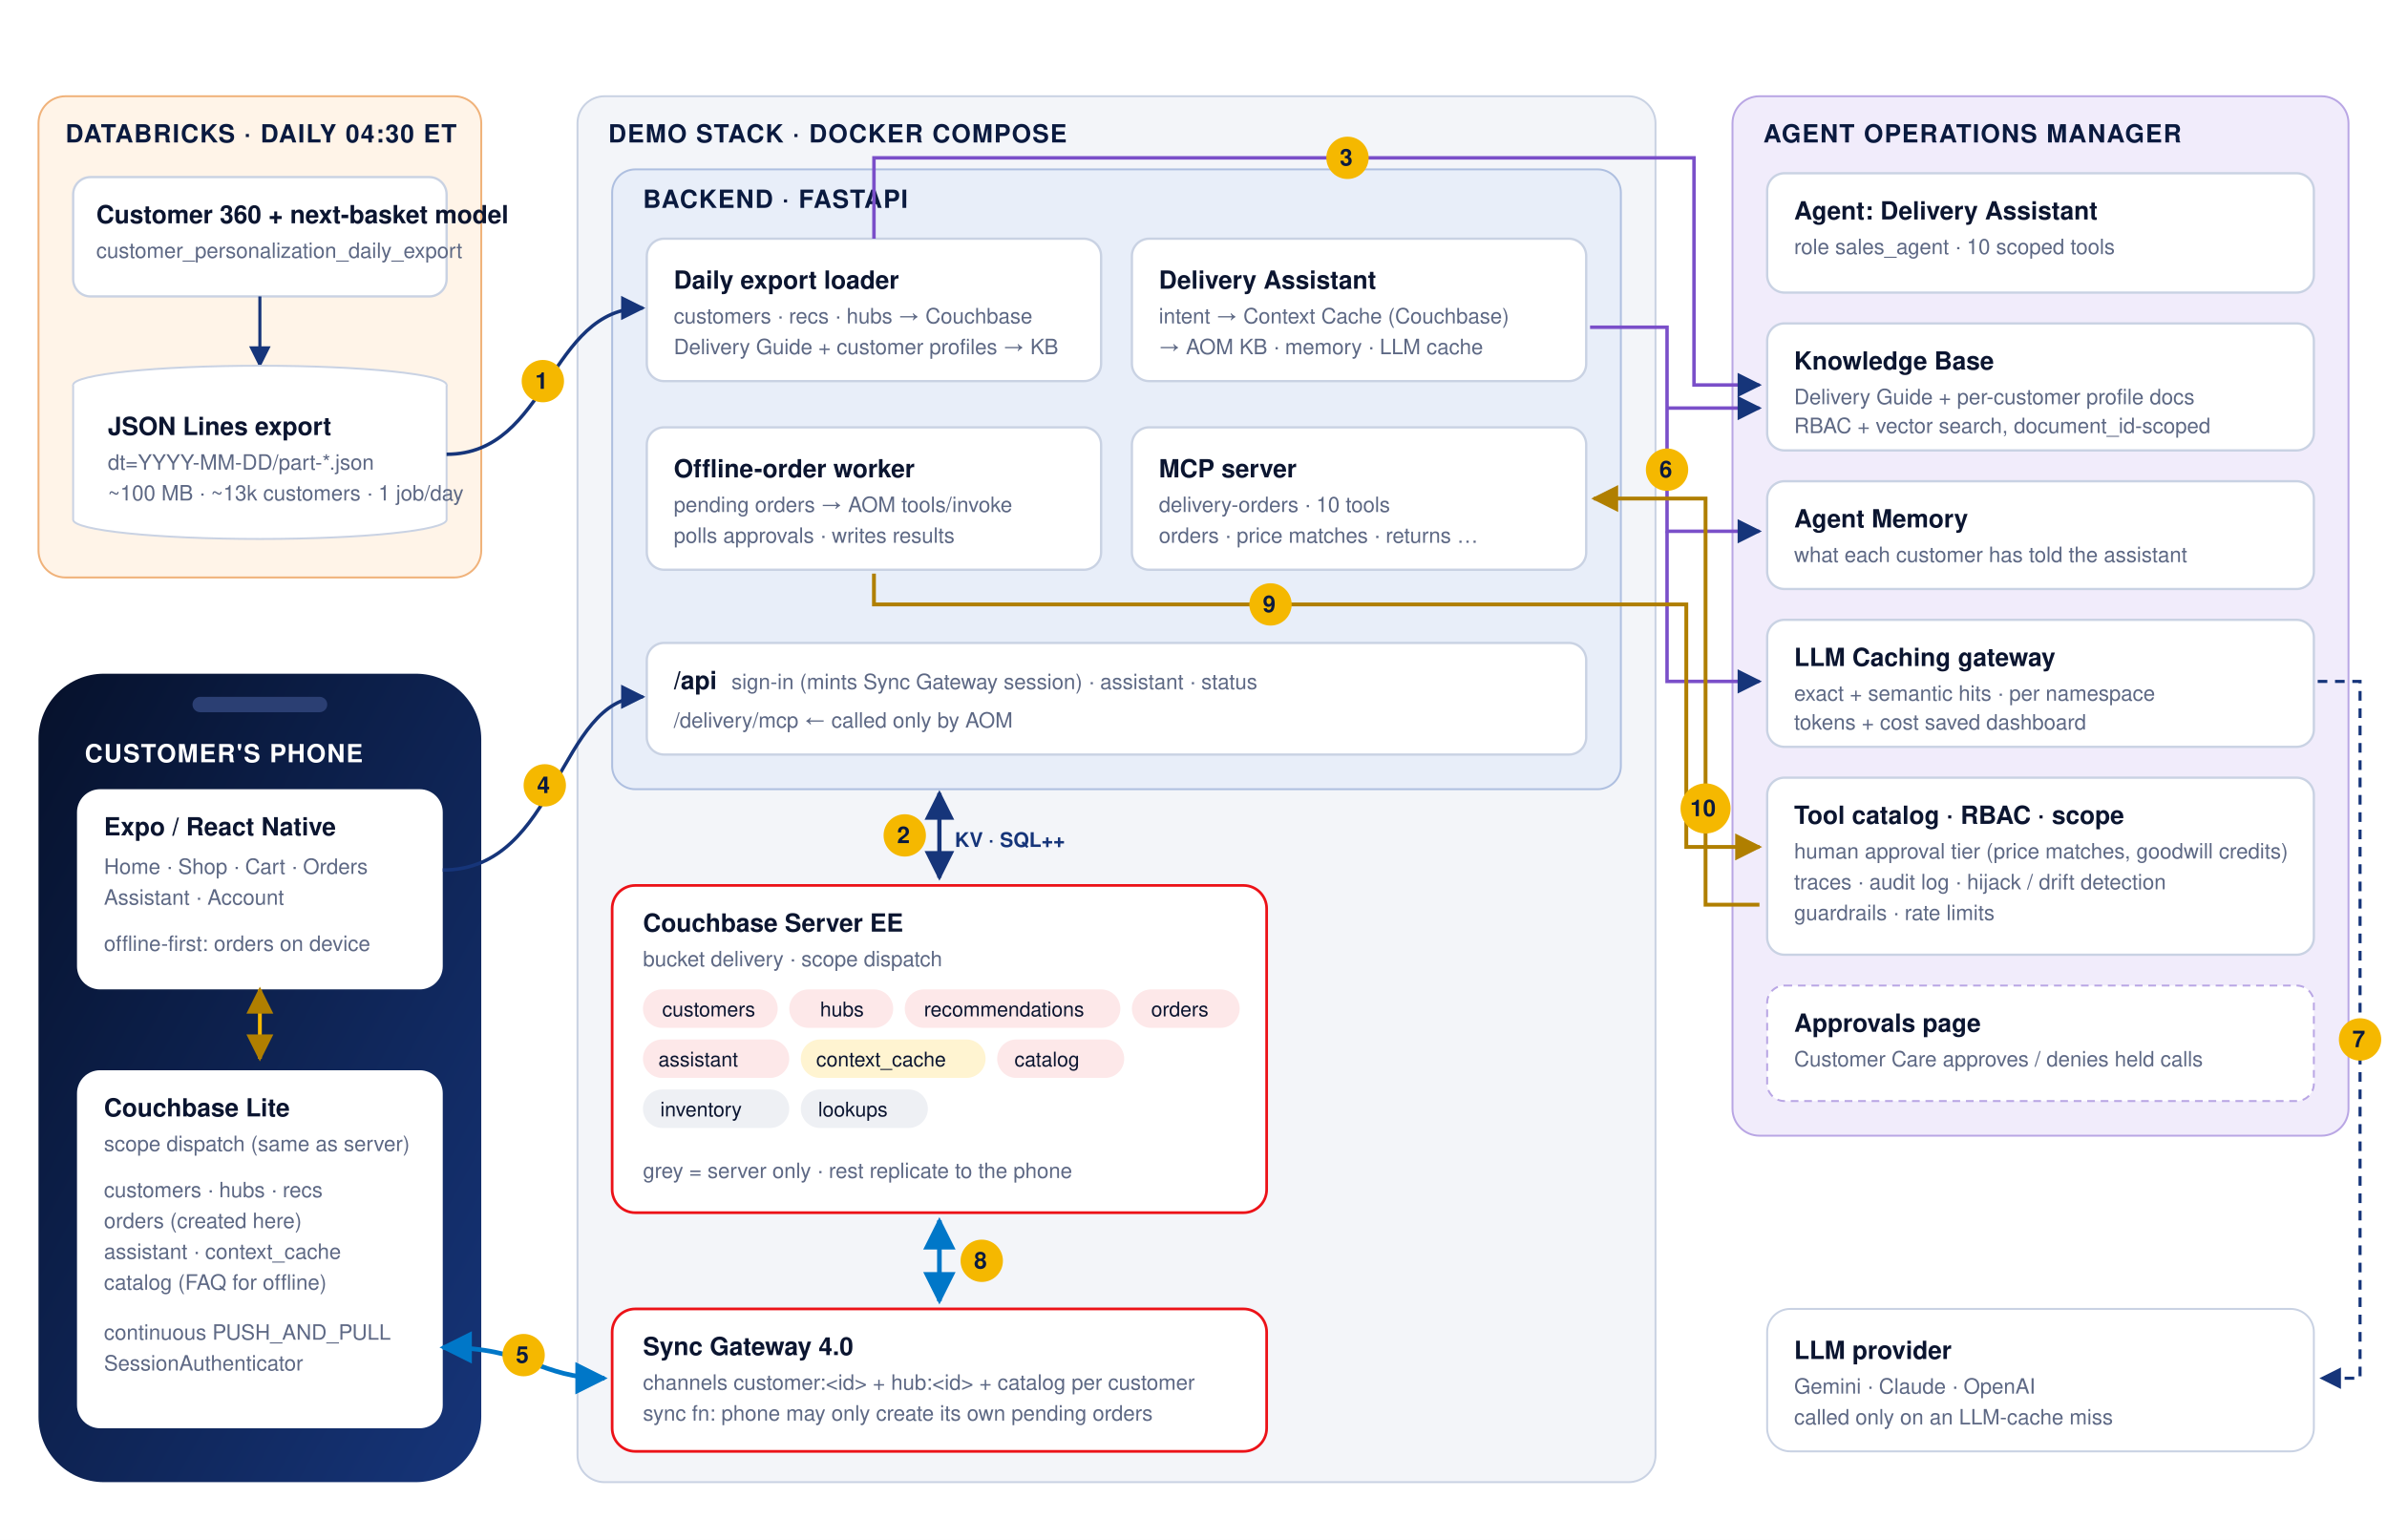
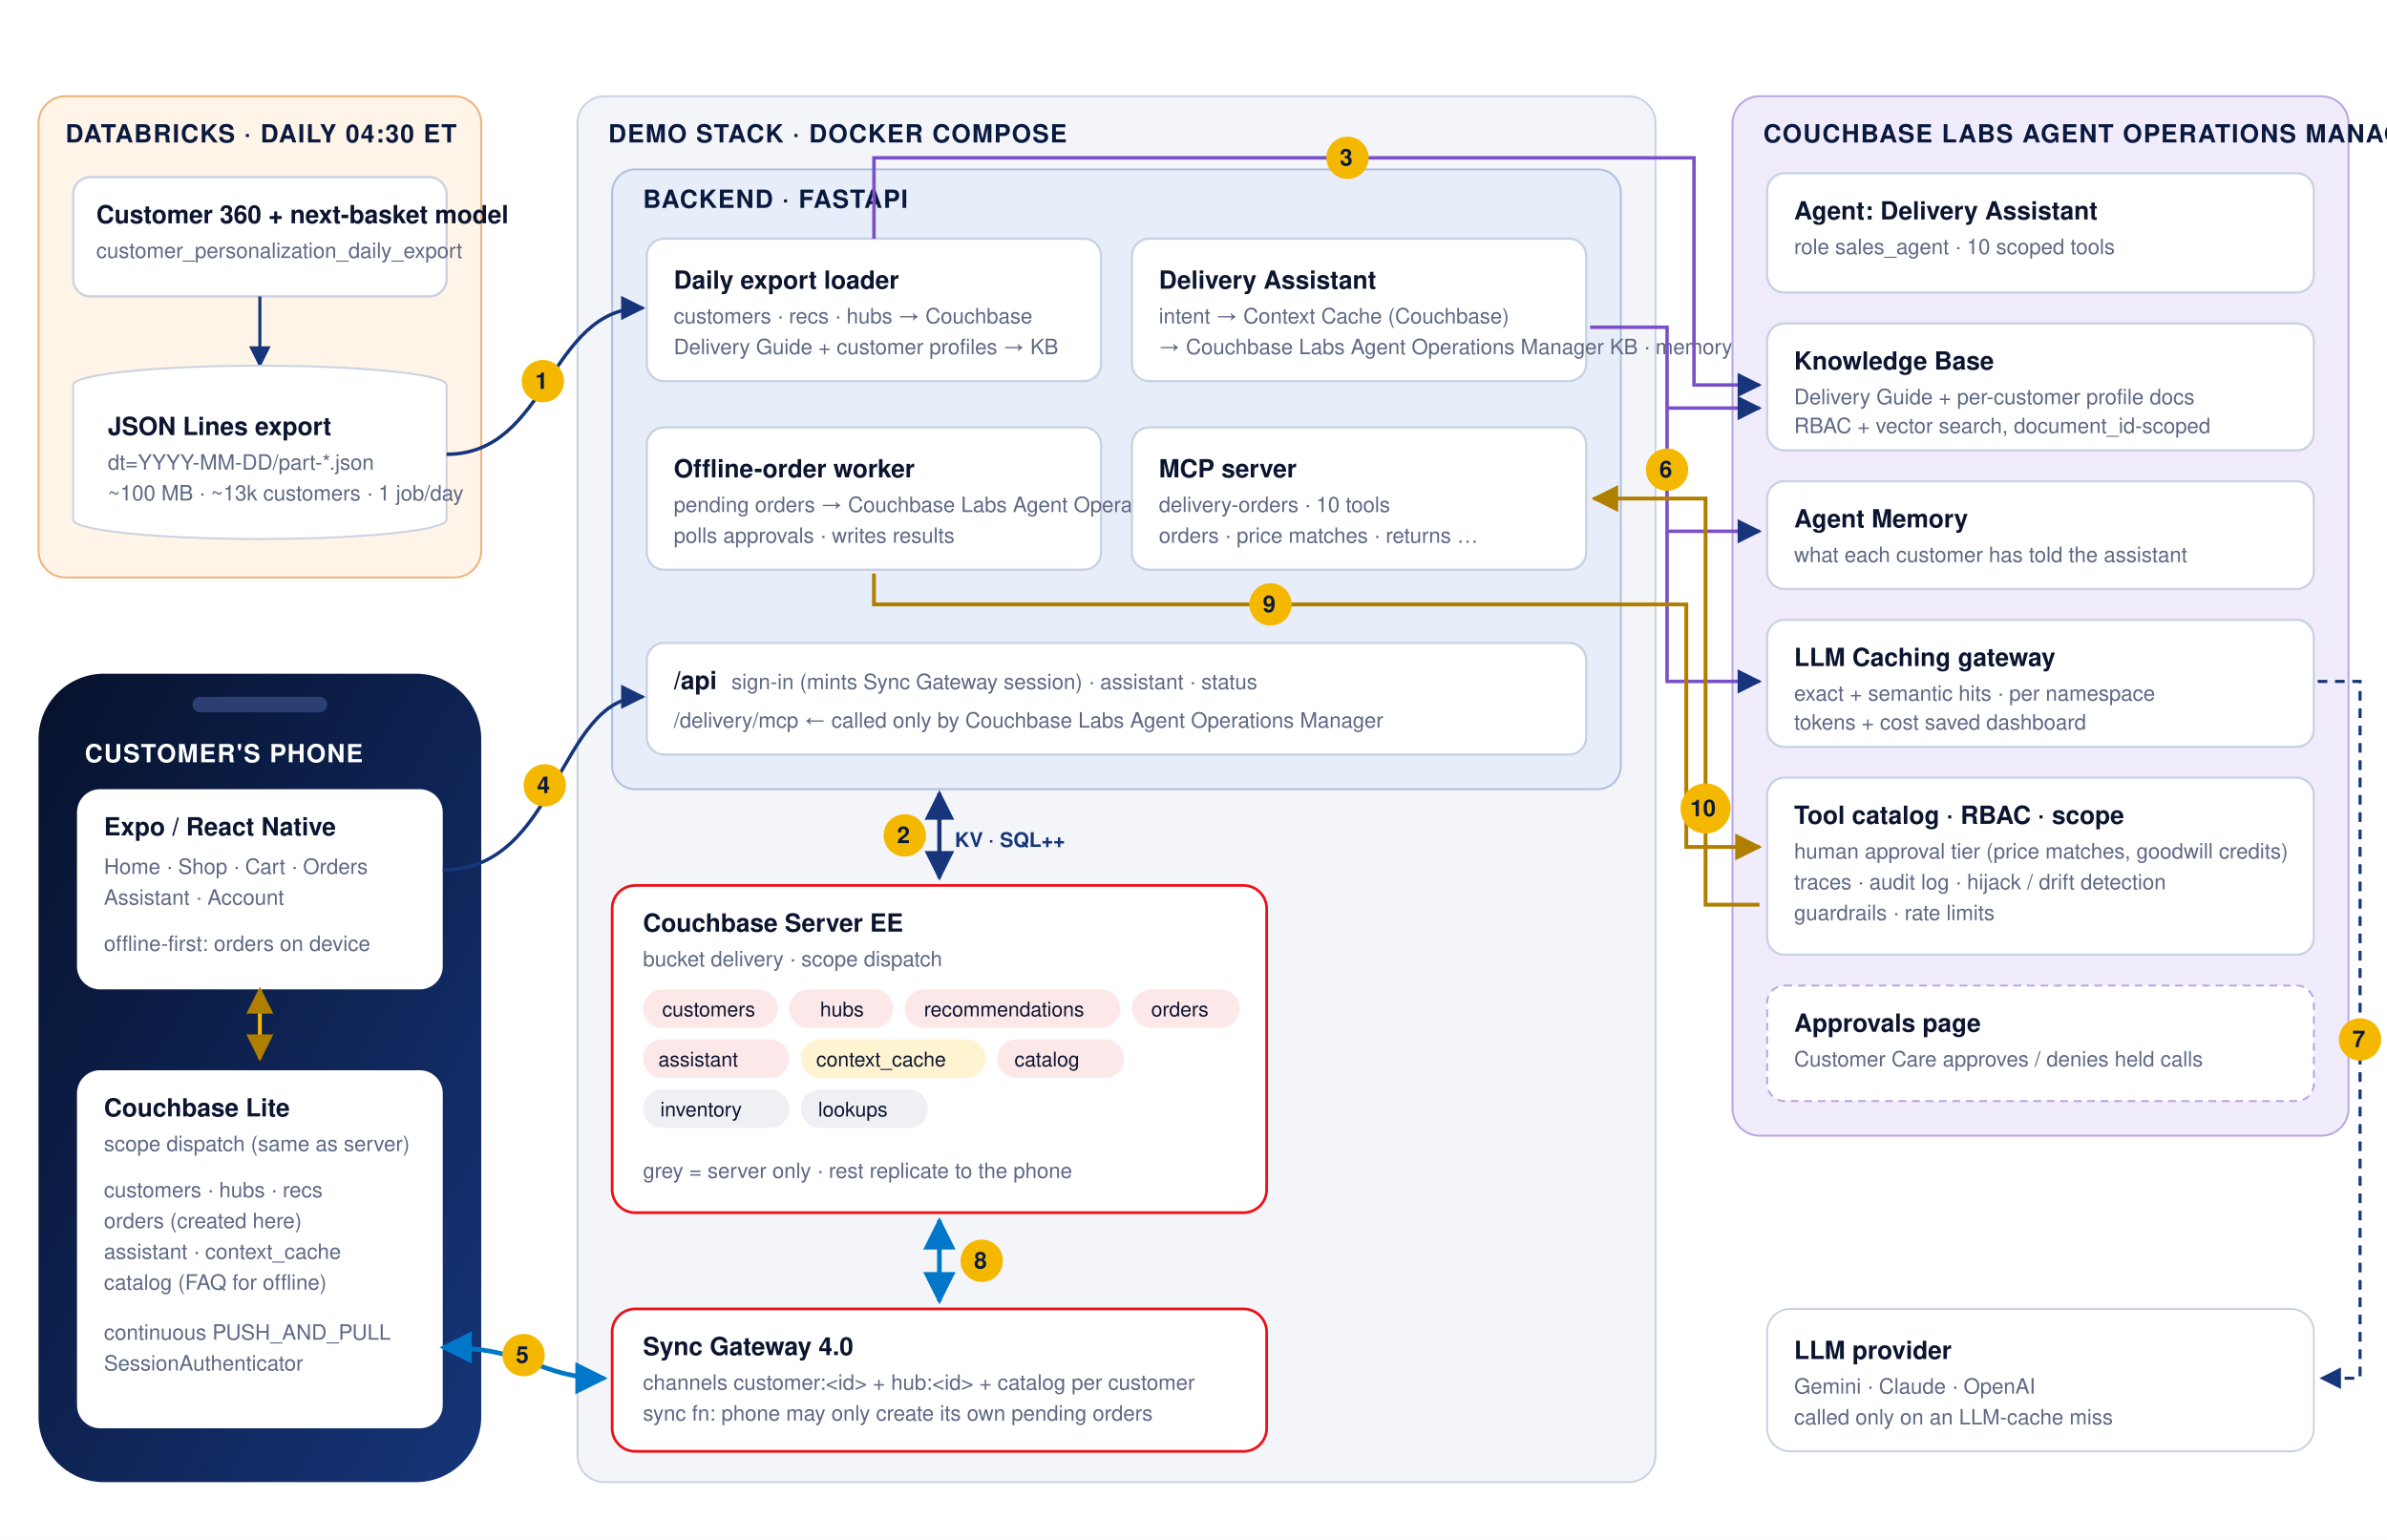
<svg xmlns="http://www.w3.org/2000/svg" viewBox="0 0 1240 800" width="1240" height="800" font-family="-apple-system, Segoe UI, Helvetica, Arial, sans-serif">
  <defs>
    <marker id="ah" viewBox="0 0 10 10" refX="9" refY="5" markerWidth="7" markerHeight="7" orient="auto-start-reverse">
      <path d="M0,0 L10,5 L0,10 z" fill="#16357A" />
    </marker>
    <marker id="ahg" viewBox="0 0 10 10" refX="9" refY="5" markerWidth="7" markerHeight="7" orient="auto-start-reverse">
      <path d="M0,0 L10,5 L0,10 z" fill="#B07F00" />
    </marker>
    <marker id="aho" viewBox="0 0 10 10" refX="9" refY="5" markerWidth="7" markerHeight="7" orient="auto-start-reverse">
      <path d="M0,0 L10,5 L0,10 z" fill="#0077C8" />
    </marker>
    <linearGradient id="hero" x1="0" y1="0" x2="1" y2="1">
      <stop offset="0" stop-color="#06112B" />
      <stop offset="1" stop-color="#16357A" />
    </linearGradient>
    <style>
      .t { fill:#0B1530; font-size:13px; font-weight:700 }
      .s { fill:#5D6884; font-size:11px }
      .h { fill:#0A1A3F; font-size:13px; font-weight:800; letter-spacing:0.6px }
      .hw { fill:#FFFFFF; font-size:13px; font-weight:800; letter-spacing:0.6px }
      .box { fill:#FFFFFF; stroke:#C9D2E3; stroke-width:1.2 }
      .badge { fill:#F5B800 }
      .bn { fill:#0A1A3F; font-size:12px; font-weight:900 }
      .lbl { fill:#16357A; font-size:10.5px; font-weight:700 }
    </style>
  </defs>
  <rect width="1240" height="800" fill="#FFFFFF" />
  <rect x="20" y="50" width="230" height="250" rx="14" fill="#FFF4E8" stroke="#F0B27A" />
  <text x="34" y="74" class="h">DATABRICKS · DAILY 04:30 ET</text>
  <rect x="38" y="92" width="194" height="62" rx="9" class="box" />
  <text x="50" y="116" class="t">Customer 360 + next-basket model</text>
  <text x="50" y="134" class="s">customer_personalization_daily_export</text>
  <path d="M135,154 V190" stroke="#16357A" stroke-width="1.6" fill="none" marker-end="url(#ah)" />
  <ellipse cx="135" cy="200" rx="97" ry="10" fill="#FFFFFF" stroke="#C9D2E3" />
  <rect x="38" y="200" width="194" height="70" fill="#FFFFFF" stroke="none" />
  <path d="M38,200 V270 A97,10 0 0 0 232,270 V200" fill="#FFFFFF" stroke="#C9D2E3" />
  <text x="56" y="226" class="t">JSON Lines export</text>
  <text x="56" y="244" class="s">dt=YYYY-MM-DD/part-*.json</text>
  <text x="56" y="260" class="s">~100 MB · ~13k customers · 1 job/day</text>
  <rect x="20" y="350" width="230" height="420" rx="34" fill="url(#hero)" />
  <rect x="100" y="362" width="70" height="8" rx="4" fill="#2B3F73" />
  <text x="44" y="396" class="hw">CUSTOMER'S PHONE</text>
  <rect x="40" y="410" width="190" height="104" rx="12" fill="#FFFFFF" />
  <text x="54" y="434" class="t">Expo / React Native</text>
  <text x="54" y="454" class="s">Home · Shop · Cart · Orders</text>
  <text x="54" y="470" class="s">Assistant · Account</text>
  <text x="54" y="494" class="s" fill="#B07F00">offline-first: orders on device</text>
  <path d="M135,514 V550" stroke="#F5B800" stroke-width="2" fill="none" marker-end="url(#ahg)" marker-start="url(#ahg)" />
  <rect x="40" y="556" width="190" height="186" rx="12" fill="#FFFFFF" />
  <text x="54" y="580" class="t">Couchbase Lite</text>
  <text x="54" y="598" class="s">scope dispatch (same as server)</text>
  <text x="54" y="622" class="s">customers · hubs · recs</text>
  <text x="54" y="638" class="s">orders (created here)</text>
  <text x="54" y="654" class="s">assistant · context_cache</text>
  <text x="54" y="670" class="s">catalog (FAQ for offline)</text>
  <text x="54" y="696" class="s" fill="#0077C8">continuous PUSH_AND_PULL</text>
  <text x="54" y="712" class="s" fill="#0077C8">SessionAuthenticator</text>
  <rect x="300" y="50" width="560" height="720" rx="14" fill="#F3F5F9" stroke="#C9D2E3" />
  <text x="316" y="74" class="h">DEMO STACK · DOCKER COMPOSE</text>
  <rect x="318" y="88" width="524" height="322" rx="12" fill="#E8EEF9" stroke="#AEBFE0" />
  <text x="334" y="108" class="h">BACKEND · FASTAPI</text>
  <rect x="336" y="124" width="236" height="74" rx="9" class="box" />
  <text x="350" y="150" class="t">Daily export loader</text>
  <text x="350" y="168" class="s">customers · recs · hubs → Couchbase</text>
  <text x="350" y="184" class="s">Delivery Guide + customer profiles → KB</text>
  <rect x="588" y="124" width="236" height="74" rx="9" class="box" />
  <text x="602" y="150" class="t">Delivery Assistant</text>
  <text x="602" y="168" class="s">intent → Context Cache (Couchbase)</text>
-   <text x="602" y="184" class="s">→ AOM KB · memory · LLM cache</text>
+   <text x="602" y="184" class="s">→ Couchbase Labs Agent Operations Manager KB · memory · LLM cache</text>
  <rect x="336" y="222" width="236" height="74" rx="9" class="box" />
  <text x="350" y="248" class="t">Offline-order worker</text>
-   <text x="350" y="266" class="s">pending orders → AOM tools/invoke</text>
+   <text x="350" y="266" class="s">pending orders → Couchbase Labs Agent Operations Manager tools/invoke</text>
  <text x="350" y="282" class="s">polls approvals · writes results</text>
  <rect x="588" y="222" width="236" height="74" rx="9" class="box" />
  <text x="602" y="248" class="t">MCP server</text>
  <text x="602" y="266" class="s">delivery-orders · 10 tools</text>
  <text x="602" y="282" class="s">orders · price matches · returns …</text>
  <rect x="336" y="334" width="488" height="58" rx="9" class="box" />
  <text x="350" y="358" class="t">/api</text>
  <text x="380" y="358" class="s">sign-in (mints Sync Gateway session) · assistant · status</text>
-   <text x="350" y="378" class="s">/delivery/mcp  ← called only by AOM</text>
+   <text x="350" y="378" class="s">/delivery/mcp  ← called only by Couchbase Labs Agent Operations Manager</text>
  <rect x="318" y="460" width="340" height="170" rx="12" fill="#FFFFFF" stroke="#EC1218" stroke-width="1.4" />
  <text x="334" y="484" class="t">Couchbase Server EE</text>
  <text x="334" y="502" class="s">bucket delivery · scope dispatch</text>
  <g font-size="10.5" fill="#0B1530">
    <rect x="334" y="514" width="70" height="20" rx="10" fill="#FDE8E9" />
    <text x="344" y="528">customers</text>
    <rect x="410" y="514" width="54" height="20" rx="10" fill="#FDE8E9" />
    <text x="426" y="528">hubs</text>
    <rect x="470" y="514" width="112" height="20" rx="10" fill="#FDE8E9" />
    <text x="480" y="528">recommendations</text>
    <rect x="588" y="514" width="56" height="20" rx="10" fill="#FDE8E9" />
    <text x="598" y="528">orders</text>
    <rect x="334" y="540" width="76" height="20" rx="10" fill="#FDE8E9" />
    <text x="342" y="554">assistant</text>
    <rect x="416" y="540" width="96" height="20" rx="10" fill="#FFF4D1" />
    <text x="424" y="554">context_cache</text>
    <rect x="518" y="540" width="66" height="20" rx="10" fill="#FDE8E9" />
    <text x="527" y="554">catalog</text>
    <rect x="334" y="566" width="76" height="20" rx="10" fill="#EEF0F4" />
    <text x="343" y="580">inventory</text>
    <rect x="416" y="566" width="66" height="20" rx="10" fill="#EEF0F4" />
    <text x="425" y="580">lookups</text>
  </g>
  <text x="334" y="612" class="s">grey = server only · rest replicate to the phone</text>
  <rect x="318" y="680" width="340" height="74" rx="12" fill="#FFFFFF" stroke="#EC1218" stroke-width="1.4" />
  <text x="334" y="704" class="t">Sync Gateway 4.0</text>
  <text x="334" y="722" class="s">channels customer:&lt;id&gt; + hub:&lt;id&gt; + catalog per customer</text>
  <text x="334" y="738" class="s">sync fn: phone may only create its own pending orders</text>
  <rect x="900" y="50" width="320" height="540" rx="14" fill="#F1ECFB" stroke="#B9A6E4" />
-   <text x="916" y="74" class="h">AGENT OPERATIONS MANAGER</text>
+   <text x="916" y="74" class="h">COUCHBASE LABS AGENT OPERATIONS MANAGER</text>
  <rect x="918" y="90" width="284" height="62" rx="9" class="box" />
  <text x="932" y="114" class="t">Agent: Delivery Assistant</text>
  <text x="932" y="132" class="s">role sales_agent · 10 scoped tools</text>
  <rect x="918" y="168" width="284" height="66" rx="9" class="box" />
  <text x="932" y="192" class="t">Knowledge Base</text>
  <text x="932" y="210" class="s">Delivery Guide + per-customer profile docs</text>
  <text x="932" y="225" class="s">RBAC + vector search, document_id-scoped</text>
  <rect x="918" y="250" width="284" height="56" rx="9" class="box" />
  <text x="932" y="274" class="t">Agent Memory</text>
  <text x="932" y="292" class="s">what each customer has told the assistant</text>
  <rect x="918" y="322" width="284" height="66" rx="9" class="box" />
  <text x="932" y="346" class="t">LLM Caching gateway</text>
  <text x="932" y="364" class="s">exact + semantic hits · per namespace</text>
  <text x="932" y="379" class="s">tokens + cost saved dashboard</text>
  <rect x="918" y="404" width="284" height="92" rx="9" class="box" />
  <text x="932" y="428" class="t">Tool catalog · RBAC · scope</text>
  <text x="932" y="446" class="s">human approval tier (price matches, goodwill credits)</text>
  <text x="932" y="462" class="s">traces · audit log · hijack / drift detection</text>
  <text x="932" y="478" class="s">guardrails · rate limits</text>
  <rect x="918" y="512" width="284" height="60" rx="9" fill="#FFFFFF" stroke="#B9A6E4" stroke-dasharray="4 3" />
  <text x="932" y="536" class="t">Approvals page</text>
  <text x="932" y="554" class="s">Customer Care approves / denies held calls</text>
  <rect x="918" y="680" width="284" height="74" rx="12" fill="#FFFFFF" stroke="#C9D2E3" />
  <text x="932" y="706" class="t">LLM provider</text>
  <text x="932" y="724" class="s">Gemini · Claude · OpenAI</text>
  <text x="932" y="740" class="s">called only on an LLM-cache miss</text>
  <path d="M232,236 C285,236 285,160 334,160" stroke="#16357A" stroke-width="1.8" fill="none" marker-end="url(#ah)" />
  <path d="M488,412 V456" stroke="#16357A" stroke-width="2.2" fill="none" marker-end="url(#ah)" marker-start="url(#ah)" />
  <text x="496" y="440" class="lbl">KV · SQL++</text>
  <path d="M454,124 V82 H880 V200 H914" stroke="#7A4FC9" stroke-width="1.8" fill="none" marker-end="url(#ah)" />
  <path d="M230,452 C290,452 290,362 334,362" stroke="#16357A" stroke-width="1.8" fill="none" marker-end="url(#ah)" />
  <path d="M230,700 C275,700 280,716 314,716" stroke="#0077C8" stroke-width="2.4" fill="none" marker-end="url(#aho)" marker-start="url(#aho)" />
  <path d="M488,634 V676" stroke="#0077C8" stroke-width="2.4" fill="none" marker-end="url(#aho)" marker-start="url(#aho)" />
  <path d="M826,170 H866 V276 H914" stroke="#7A4FC9" stroke-width="1.8" fill="none" marker-end="url(#ah)" />
  <path d="M866,212 H914" stroke="#7A4FC9" stroke-width="1.8" fill="none" marker-end="url(#ah)" />
  <path d="M866,276 V354 H914" stroke="#7A4FC9" stroke-width="1.8" fill="none" marker-end="url(#ah)" />
  <path d="M1204,354 H1226 V716 H1206" stroke="#16357A" stroke-width="1.6" fill="none" stroke-dasharray="5 4" marker-end="url(#ah)" />
  <path d="M454,298 V314 H876 V440 H914" stroke="#B07F00" stroke-width="2" fill="none" marker-end="url(#ahg)" />
  <path d="M914,470 H886 V259 H828" stroke="#B07F00" stroke-width="2" fill="none" marker-end="url(#ahg)" />
  <g>
    <circle cx="282" cy="198" r="11" class="badge" />
    <text x="278" y="202" class="bn">1</text>
    <circle cx="470" cy="434" r="11" class="badge" />
    <text x="466" y="438" class="bn">2</text>
    <circle cx="700" cy="82" r="11" class="badge" />
    <text x="696" y="86" class="bn">3</text>
    <circle cx="283" cy="408" r="11" class="badge" />
    <text x="279" y="412" class="bn">4</text>
    <circle cx="272" cy="704" r="11" class="badge" />
    <text x="268" y="708" class="bn">5</text>
    <circle cx="866" cy="244" r="11" class="badge" />
    <text x="862" y="248" class="bn">6</text>
    <circle cx="1226" cy="540" r="11" class="badge" />
    <text x="1222" y="544" class="bn">7</text>
    <circle cx="510" cy="655" r="11" class="badge" />
    <text x="506" y="659" class="bn">8</text>
    <circle cx="660" cy="314" r="11" class="badge" />
    <text x="656" y="318" class="bn">9</text>
    <circle cx="886" cy="420" r="13" class="badge" />
    <text x="878" y="424" class="bn">10</text>
  </g>
</svg>
